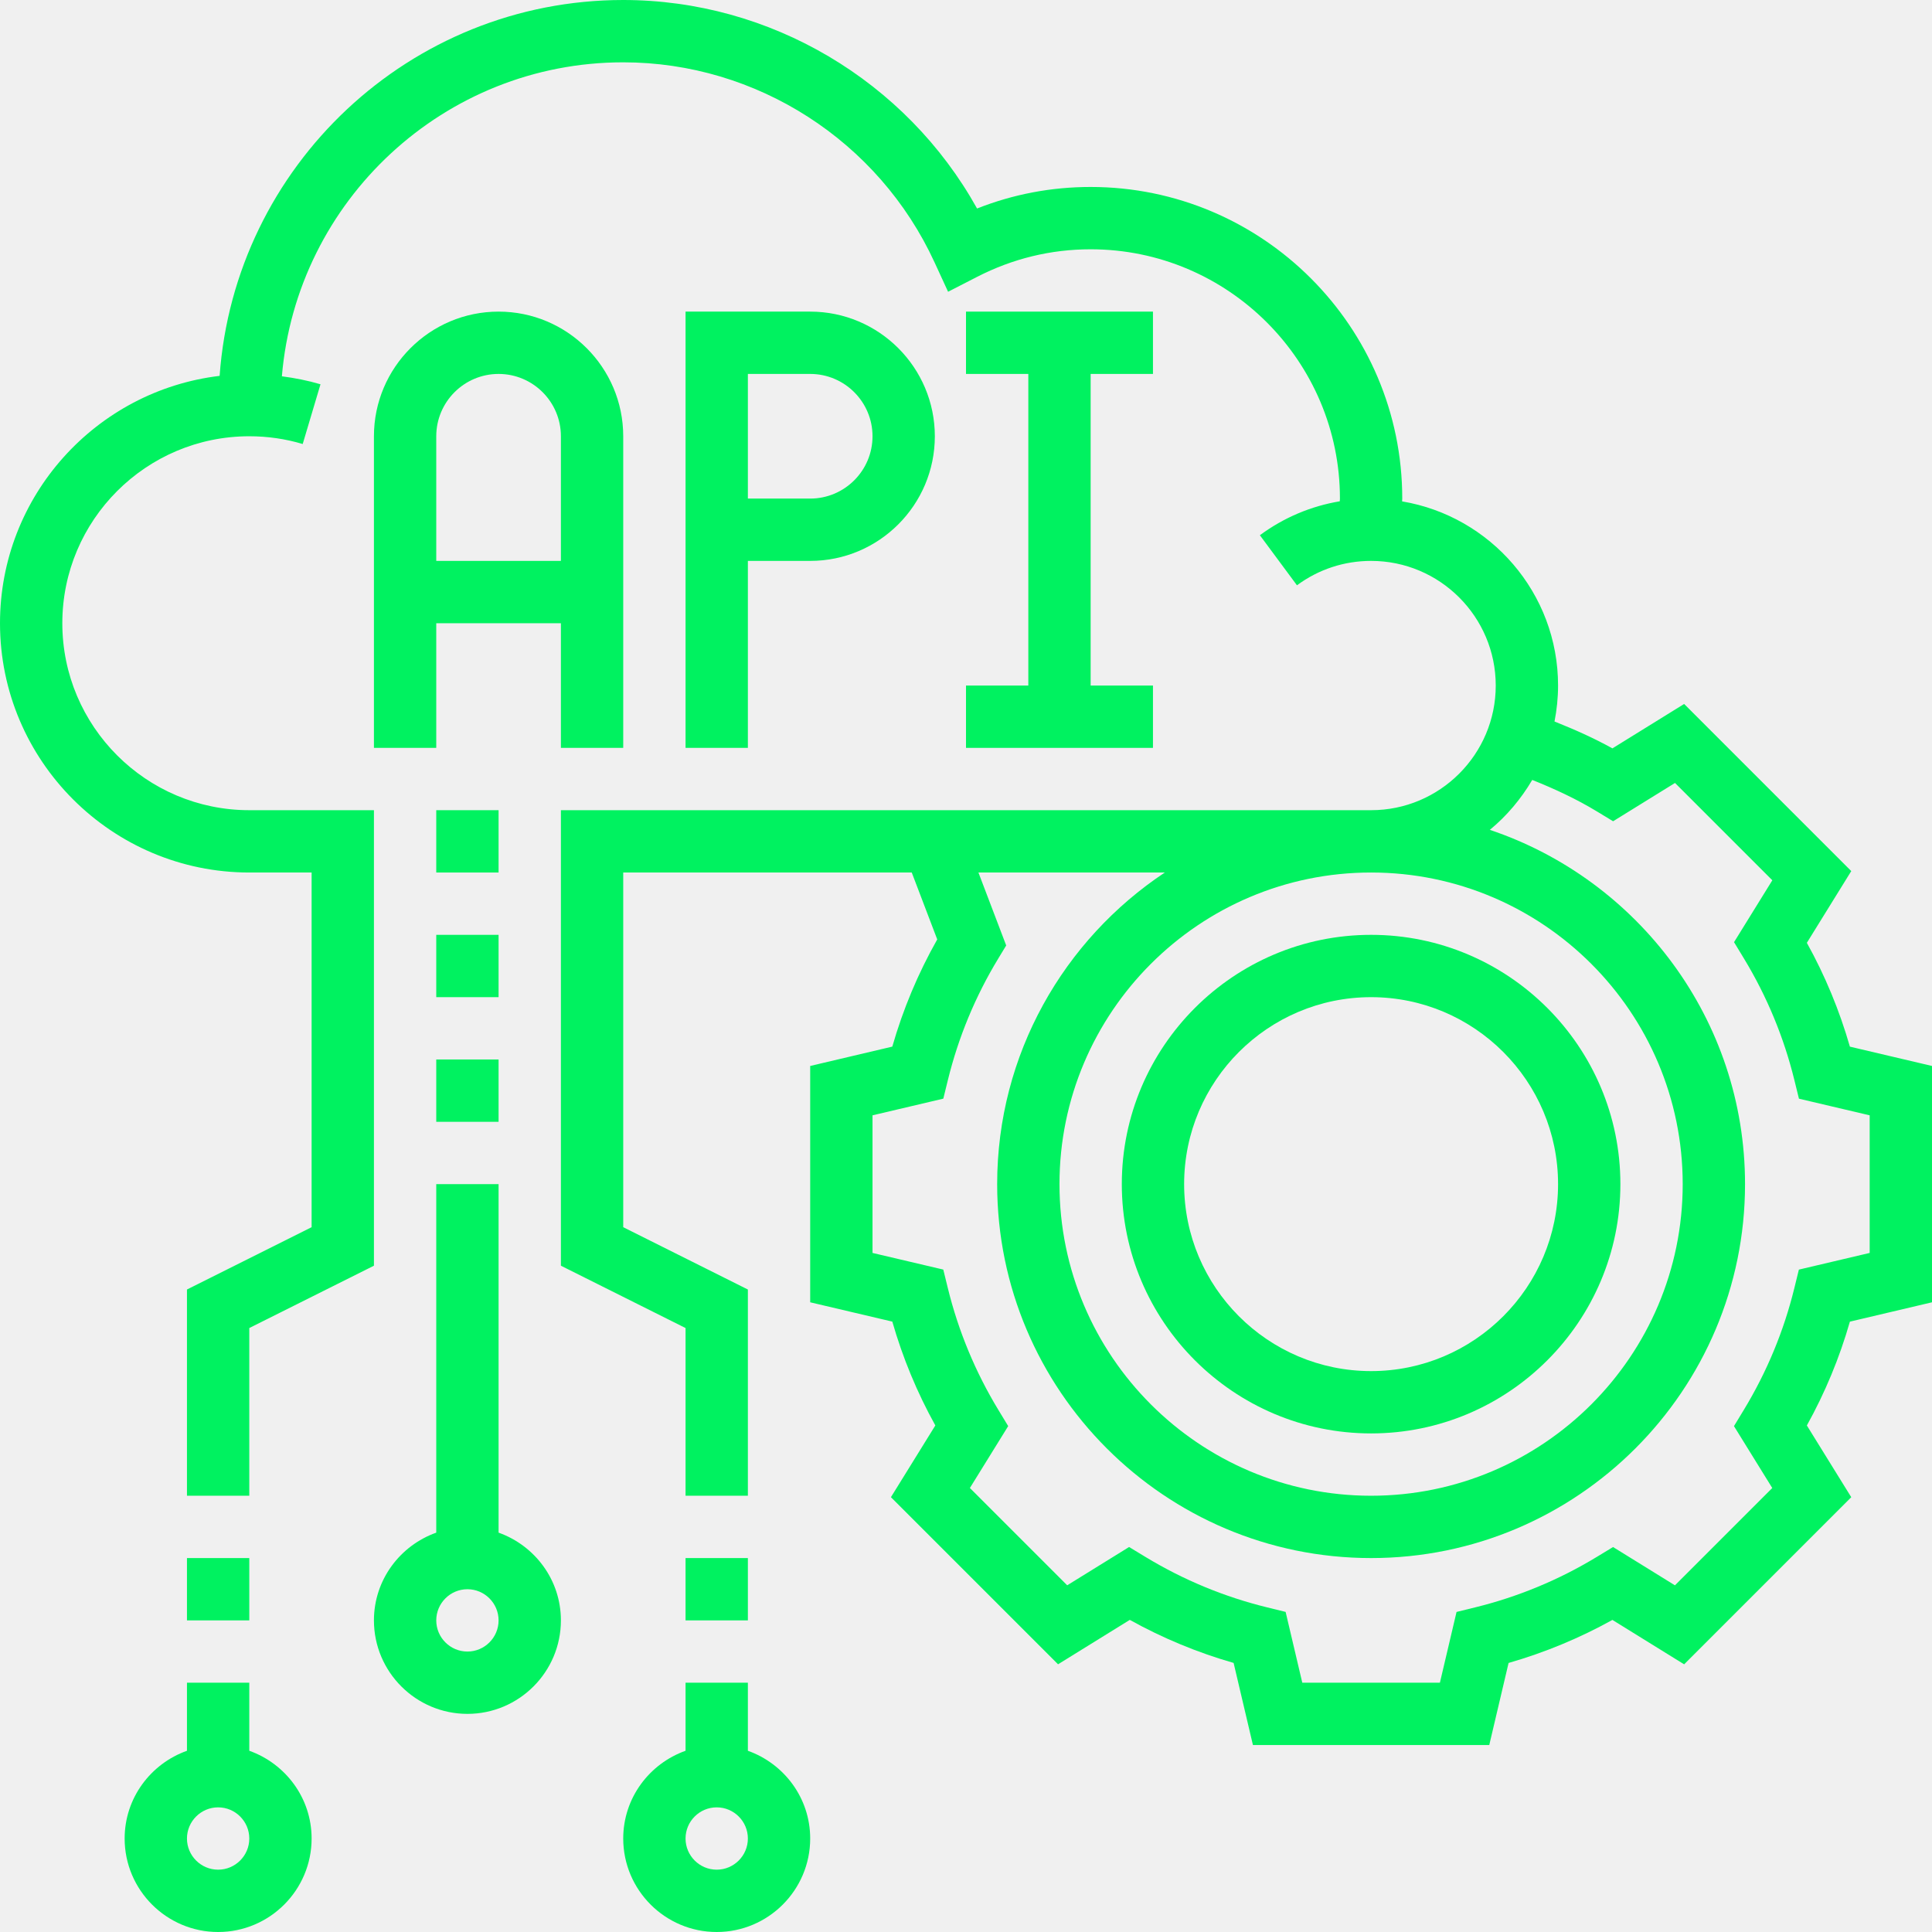
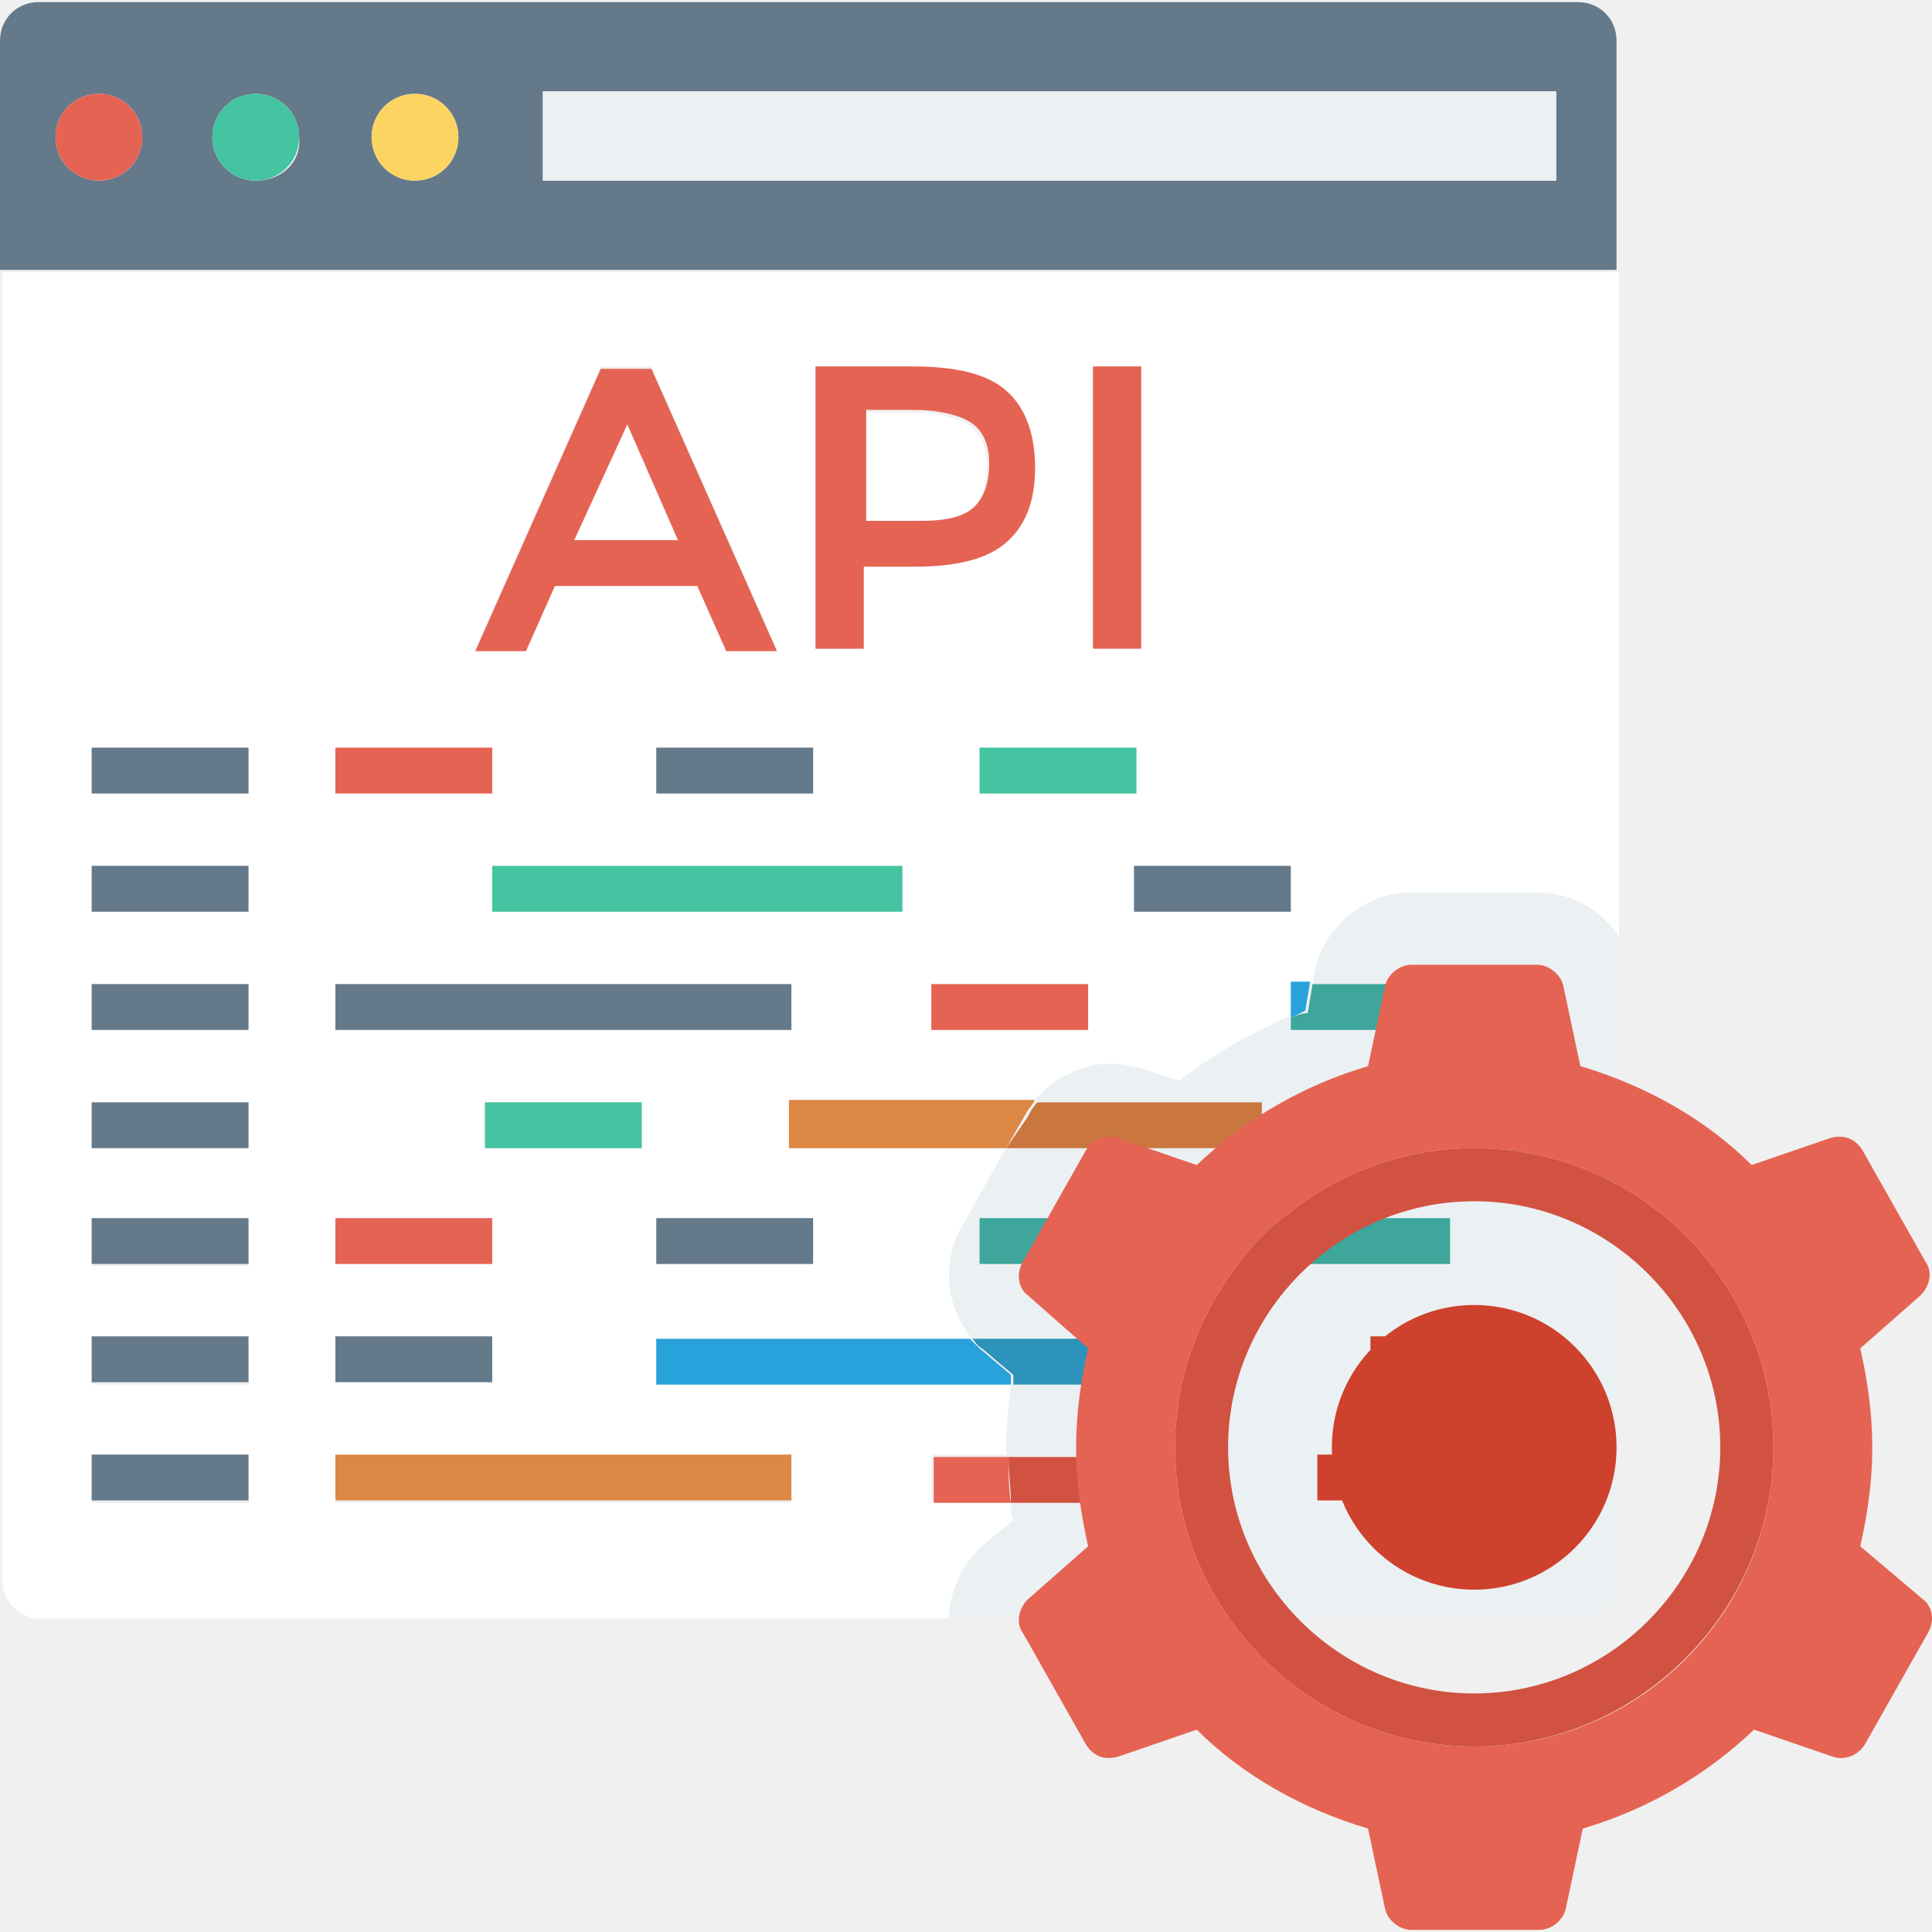
- <svg xmlns="http://www.w3.org/2000/svg" width="496" height="496" viewBox="0 0 496 496" fill="none">
-   <path d="M160 192V112C160 94.352 145.648 80 128 80C110.352 80 96 94.352 96 112V192H112V160H144V192H160ZM112 144V112C112 103.176 119.176 96 128 96C136.824 96 144 103.176 144 112V144H112Z" fill="#00F260" />
-   <path d="M208 144C225.648 144 240 129.648 240 112C240 94.352 225.648 80 208 80H176V192H192V144H208ZM192 96H208C216.824 96 224 103.176 224 112C224 120.824 216.824 128 208 128H192V96Z" fill="#00F260" />
-   <path d="M248 176V192H296V176H280V96H296V80H248V96H264V176H248Z" fill="#00F260" />
-   <path d="M496 334.336V273.664L474.92 268.704C472.256 259.424 468.56 250.496 463.872 242.048L475.272 223.632L432.368 180.728L413.952 192.128C409.168 189.472 404.168 187.256 399.088 185.232C399.672 182.24 400 179.16 400 176C400 152.248 382.648 132.528 359.96 128.72C359.96 128.472 360 128.24 360 128C360 83.888 324.112 48 280 48C269.92 48 260.144 49.856 250.84 53.528C232.608 20.768 197.768 0 160 0C105.184 0 60.248 42.656 56.384 96.496C24.672 100.28 0 127.296 0 160C0 195.288 28.712 224 64 224H80V315.056L48 331.056V384H64V340.944L96 324.944V208H64C37.528 208 16 186.472 16 160C16 133.528 37.528 112 64 112C68.68 112 73.296 112.664 77.712 113.992L82.28 98.656C79.04 97.696 75.728 97.048 72.368 96.608C76.152 51.536 113.976 16 160 16C194.2 16 225.56 36.144 239.904 67.312L243.4 74.904L250.832 71.088C259.984 66.384 269.8 64 280 64C315.288 64 344 92.712 344 128C344 128.232 343.968 128.464 343.96 128.696C336.568 129.936 329.584 132.872 323.448 137.408L332.968 150.264C338.512 146.168 345.088 144 352 144C369.648 144 384 158.352 384 176C384 193.648 369.648 208 352 208H144V324.944L176 340.944V384H192V331.056L160 315.056V224H234.072L240.616 241.176C235.696 249.872 231.832 259.096 229.08 268.696L208 273.664V334.336L229.08 339.296C231.744 348.576 235.44 357.504 240.128 365.952L228.728 384.368L271.632 427.272L290.048 415.872C298.496 420.56 307.424 424.264 316.704 426.92L321.664 448H382.336L387.296 426.928C396.576 424.264 405.504 420.568 413.952 415.88L432.368 427.28L475.272 384.376L463.872 365.96C468.56 357.512 472.264 348.584 474.92 339.304L496 334.336ZM461.824 325.944L460.656 330.704C457.96 341.712 453.6 352.216 447.704 361.936L445.16 366.128L454.992 382.016L430.008 407L414.12 397.168L409.928 399.712C400.216 405.608 389.704 409.96 378.696 412.664L373.936 413.832L369.664 432H334.336L330.056 413.824L325.296 412.656C314.288 409.96 303.784 405.6 294.064 399.704L289.872 397.16L273.984 406.992L249 382.008L258.832 366.12L256.288 361.928C250.4 352.224 246.04 341.712 243.336 330.696L242.168 325.936L224 321.664V286.336L242.176 282.056L243.344 277.296C246.048 266.28 250.4 255.768 256.296 246.064L258.32 242.728L251.192 224H299.048C273.136 241.208 256 270.632 256 304C256 356.936 299.064 400 352 400C404.936 400 448 356.936 448 304C448 261.728 420.504 225.824 382.488 213.048C386.832 209.464 390.496 205.112 393.368 200.232C399.08 202.512 404.672 205.104 409.936 208.296L414.128 210.84L430.024 201.008L455.008 225.992L445.176 241.88L447.72 246.072C453.608 255.776 457.968 266.288 460.672 277.304L461.84 282.064L480 286.336V321.664L461.824 325.944ZM352 224C396.112 224 432 259.888 432 304C432 348.112 396.112 384 352 384C307.888 384 272 348.112 272 304C272 259.888 307.888 224 352 224Z" fill="#00F260" />
-   <path d="M352 368C387.288 368 416 339.288 416 304C416 268.712 387.288 240 352 240C316.712 240 288 268.712 288 304C288 339.288 316.712 368 352 368ZM352 256C378.472 256 400 277.528 400 304C400 330.472 378.472 352 352 352C325.528 352 304 330.472 304 304C304 277.528 325.528 256 352 256Z" fill="#00F260" />
-   <path d="M48 400H64V416H48V400Z" fill="#00F260" />
-   <path d="M176 400H192V416H176V400Z" fill="#00F260" />
-   <path d="M64 449.472V432H48V449.472C38.712 452.784 32 461.584 32 472C32 485.232 42.768 496 56 496C69.232 496 80 485.232 80 472C80 461.584 73.288 452.784 64 449.472ZM56 480C51.592 480 48 476.408 48 472C48 467.592 51.592 464 56 464C60.408 464 64 467.592 64 472C64 476.408 60.408 480 56 480Z" fill="#00F260" />
-   <path d="M192 449.472V432H176V449.472C166.712 452.784 160 461.584 160 472C160 485.232 170.768 496 184 496C197.232 496 208 485.232 208 472C208 461.584 201.288 452.784 192 449.472ZM184 480C179.592 480 176 476.408 176 472C176 467.592 179.592 464 184 464C188.408 464 192 467.592 192 472C192 476.408 188.408 480 184 480Z" fill="#00F260" />
-   <path d="M128 393.472V304H112V393.472C102.712 396.784 96 405.584 96 416C96 429.232 106.768 440 120 440C133.232 440 144 429.232 144 416C144 405.584 137.288 396.784 128 393.472ZM120 424C115.592 424 112 420.408 112 416C112 411.592 115.592 408 120 408C124.408 408 128 411.592 128 416C128 420.408 124.408 424 120 424Z" fill="#00F260" />
-   <path d="M112 208H128V224H112V208Z" fill="#00F260" />
-   <path d="M112 240H128V256H112V240Z" fill="#00F260" />
-   <path d="M112 272H128V288H112V272Z" fill="#00F260" />
+ <svg xmlns="http://www.w3.org/2000/svg" version="1.1" id="Layer_1" x="0px" y="0px" viewBox="0 0 482.331 482.331" style="enable-background:new 0 0 482.331 482.331;" xml:space="preserve">
+   <g>
+     <path style="fill:#FFFFFF;" d="M252.988,379.405c0-1.205-0.602-3.012-0.602-4.819h-19.878v-11.445h18.673c0-0.602,0-1.205,0-1.807   c0-5.421,0.602-10.842,1.205-15.661H163.84v-11.445h78.908c-6.626-7.831-7.831-19.275-2.409-28.311l10.842-19.275h-54.212v-11.445   h61.44c4.819-5.421,11.445-9.035,18.673-9.035c2.409,0,5.421,0.602,7.831,1.205l9.638,3.012   c8.433-6.626,17.468-12.047,27.708-16.264v-8.433h5.421l0.602-3.012c2.409-11.445,12.649-19.275,24.094-19.275h31.925   c7.831,0,15.059,4.216,19.878,10.24V67.989H0.602v326.475c0,5.421,4.216,9.638,9.638,9.638h227.087   c0-6.626,3.012-13.252,8.433-18.071L252.988,379.405z M202.993,304.111v11.445H163.84v-11.445H202.993z M225.28,227.612h-102.4   v-11.445h102.4V227.612z M271.661,257.128h-39.153v-11.445h39.153V257.128z M244.555,198.097v-11.445h39.153v11.445H244.555z    M322.259,227.612h-39.153v-11.445h39.153V227.612z M272.866,91.481h12.047v70.475h-12.047V91.481z M203.595,91.481h24.094   c10.842,0,18.673,1.807,23.492,6.024c4.819,4.216,7.228,10.24,7.228,19.275c0,8.433-2.409,15.059-7.228,18.673   c-4.819,4.216-12.649,6.024-22.889,6.024h-12.649v20.48h-12.047L203.595,91.481L203.595,91.481z M202.993,198.097H163.84v-11.445   h39.153V198.097z M149.986,91.481h12.649l31.322,70.475h-12.649l-7.228-16.264h-35.539l-7.228,16.264h-12.649L149.986,91.481z    M83.727,186.652h39.153v11.445H83.727V186.652z M83.727,245.683h113.845v11.445H83.727V245.683z M160.226,275.198v11.445h-39.153   v-11.445H160.226z M83.727,304.111h39.153v11.445H83.727V304.111z M83.727,333.626h39.153v11.445H83.727V333.626z M62.042,375.189   H22.889v-11.445h39.153V375.189z M62.042,345.674H22.889v-11.445h39.153V345.674z M62.042,316.158H22.889v-11.445h39.153V316.158z    M62.042,286.643H22.889v-11.445h39.153V286.643z M62.042,257.128H22.889v-11.445h39.153V257.128z M62.042,227.612H22.889v-11.445   h39.153V227.612z M62.042,198.097H22.889v-11.445h39.153V198.097z M196.969,375.189H83.727v-11.445h113.845v11.445H196.969z" />
+     <polygon style="fill:#FFFFFF;" points="156.612,105.937 143.36,134.85 169.261,134.85  " />
+     <path style="fill:#FFFFFF;" d="M242.748,127.019c2.409-2.409,3.614-6.024,3.614-10.842s-1.807-8.433-4.819-10.24   c-3.012-1.807-7.831-3.012-14.456-3.012H215.04v28.311h13.854C236.122,130.634,240.339,129.429,242.748,127.019z" />
+   </g>
+   <path style="fill:#64798A;" d="M403.576,10.163c0-5.421-4.216-9.638-9.638-9.638H9.638C4.216,0.525,0,4.742,0,10.163v57.224h403.576  V10.163z M24.696,45.099c-6.024,0-10.842-4.819-10.842-10.842s4.819-10.842,10.842-10.842s10.842,4.819,10.842,10.842  C35.539,40.281,30.72,45.099,24.696,45.099z M63.849,45.099c-6.024,0-10.842-4.819-10.842-10.842s4.819-10.842,10.842-10.842  s10.842,4.819,10.842,10.842C75.294,40.281,70.475,45.099,63.849,45.099z M103.605,45.099c-6.024,0-10.842-4.819-10.842-10.842  s4.819-10.842,10.842-10.842s10.842,4.819,10.842,10.842C114.447,40.281,109.628,45.099,103.605,45.099z M387.915,45.099H135.529  V22.812h252.988v22.287H387.915z" />
+   <rect x="135.529" y="22.812" style="fill:#EBF0F3;" width="252.988" height="22.287" />
+   <circle style="fill:#FCD462;" cx="103.605" cy="34.257" r="10.842" />
+   <circle style="fill:#44C4A1;" cx="63.849" cy="34.257" r="10.842" />
+   <circle style="fill:#E56353;" cx="24.696" cy="34.257" r="10.842" />
+   <g>
+     <rect x="22.889" y="186.652" style="fill:#64798A;" width="39.153" height="11.445" />
+     <rect x="22.889" y="216.168" style="fill:#64798A;" width="39.153" height="11.445" />
+     <rect x="283.106" y="216.168" style="fill:#64798A;" width="39.153" height="11.445" />
+     <rect x="22.889" y="245.683" style="fill:#64798A;" width="39.153" height="11.445" />
+   </g>
+   <rect x="232.508" y="245.683" style="fill:#E56353;" width="39.153" height="11.445" />
+   <path style="fill:#27A2DB;" d="M322.259,254.116c1.205-0.602,2.409-1.205,3.614-1.807l1.205-7.228h-4.819V254.116z" />
+   <g>
+     <rect x="22.889" y="275.198" style="fill:#64798A;" width="39.153" height="11.445" />
+     <rect x="22.889" y="304.111" style="fill:#64798A;" width="39.153" height="11.445" />
+     <rect x="22.889" y="333.626" style="fill:#64798A;" width="39.153" height="11.445" />
+     <rect x="22.889" y="363.142" style="fill:#64798A;" width="39.153" height="11.445" />
+   </g>
+   <g>
+     <path style="fill:#E56353;" d="M232.508,375.189h19.878c-0.602-3.614-0.602-7.831-0.602-11.445h-18.673v11.445H232.508z" />
+     <rect x="83.727" y="186.652" style="fill:#E56353;" width="39.153" height="11.445" />
+   </g>
+   <rect x="163.84" y="186.652" style="fill:#64798A;" width="39.153" height="11.445" />
+   <g>
+     <rect x="244.555" y="186.652" style="fill:#44C4A1;" width="39.153" height="11.445" />
+     <rect x="122.88" y="216.168" style="fill:#44C4A1;" width="102.4" height="11.445" />
+   </g>
+   <rect x="83.727" y="245.683" style="fill:#64798A;" width="113.845" height="11.445" />
+   <rect x="121.073" y="275.198" style="fill:#44C4A1;" width="39.153" height="11.445" />
+   <path style="fill:#DC8744;" d="M196.969,286.643h54.212L256,278.21c0.602-1.205,1.807-2.409,2.409-3.614h-61.44V286.643z" />
+   <rect x="83.727" y="304.111" style="fill:#E56353;" width="39.153" height="11.445" />
+   <g>
+     <rect x="163.84" y="304.111" style="fill:#64798A;" width="39.153" height="11.445" />
+     <rect x="83.727" y="333.626" style="fill:#64798A;" width="39.153" height="11.445" />
+   </g>
+   <path style="fill:#27A2DB;" d="M163.84,345.674h88.546c0-0.602,0-1.807,0-2.409l-7.831-6.626c-0.602-0.602-1.807-1.807-2.409-2.409  H163.84V345.674z" />
+   <rect x="83.727" y="363.142" style="fill:#DC8744;" width="113.845" height="11.445" />
+   <g>
+     <path style="fill:#E56353;" d="M138.541,146.295h35.539l7.228,16.264h12.649l-31.322-70.475h-12.649l-31.322,70.475h12.649   L138.541,146.295z M156.612,105.937l12.649,28.913H143.36L156.612,105.937z" />
+     <path style="fill:#E56353;" d="M215.642,141.476h12.649c10.24,0,18.071-1.807,22.889-6.024s7.228-10.24,7.228-18.673   s-2.409-15.059-7.228-19.275c-4.819-4.216-12.649-6.024-23.492-6.024h-24.094v70.475h12.047L215.642,141.476L215.642,141.476z    M215.642,102.323h12.047c6.626,0,11.445,1.205,14.456,3.012c3.012,1.807,4.819,5.421,4.819,10.24s-1.205,8.433-3.614,10.842   c-2.409,2.409-6.626,3.614-13.252,3.614h-13.854v-27.708H215.642z" />
+     <rect x="272.866" y="91.481" style="fill:#E56353;" width="12.047" height="70.475" />
+   </g>
+   <path style="fill:#EBF0F3;" d="M403.576,394.464V233.034c-4.216-6.024-11.445-10.24-19.878-10.24h-31.322  c-11.445,0-21.685,8.433-24.094,19.275l-0.602,3.012h33.732v11.445h-39.153v-3.012c-9.638,4.216-19.275,9.638-27.708,16.264  l-9.638-3.012c-2.409-0.602-4.819-1.205-7.831-1.205c-7.228,0-13.854,3.614-18.673,9.035h56.019v12.047h-63.247l-10.842,19.275  c-5.421,9.035-4.216,20.48,2.409,28.311h51.2v11.445h-40.96c-0.602,5.421-1.205,10.24-1.205,15.661c0,0.602,0,1.205,0,1.807h19.878  v11.445h-19.275c0,1.807,0,3.012,0.602,4.819l-7.831,6.626c-5.421,4.819-7.831,11.445-8.433,18.071h156.612  C399.36,404.102,403.576,399.885,403.576,394.464z M244.555,316.158v-11.445h117.459v11.445H244.555z M368.038,375.189h-39.153  v-11.445h39.153V375.189z M381.289,345.674h-39.153v-11.445h39.153V345.674z" />
+   <path style="fill:#3EA69B;" d="M322.259,254.116v3.012h39.153v-11.445H327.68l-1.205,7.228  C325.271,252.911,323.464,253.514,322.259,254.116z" />
+   <path style="fill:#D15241;" d="M271.661,375.189v-11.445h-19.878c0,4.216,0.602,7.831,0.602,11.445H271.661z" />
+   <rect x="328.885" y="363.142" style="fill:#CE412D;" width="39.153" height="11.445" />
+   <path style="fill:#C9773F;" d="M251.181,286.643h63.849v-11.445h-56.019c-1.205,1.205-1.807,2.409-2.409,3.614L251.181,286.643z" />
+   <rect x="244.555" y="304.111" style="fill:#3EA69B;" width="117.459" height="11.445" />
+   <rect x="342.136" y="333.626" style="fill:#CE412D;" width="39.153" height="11.445" />
+   <path style="fill:#2D93BA;" d="M252.988,343.264c0,0.602,0,1.807,0,2.409h40.96v-11.445h-51.2c0.602,0.602,1.205,1.807,2.409,2.409  L252.988,343.264z" />
+   <path style="fill:#E56353;" d="M464.414,386.031c1.807-7.831,3.012-16.264,3.012-24.696s-1.205-16.866-3.012-24.696l15.059-13.252  c2.409-2.409,3.012-6.024,1.205-8.433l-15.661-27.708c-1.807-3.012-4.819-4.216-8.433-3.012l-19.275,6.626  c-11.445-11.445-26.504-19.878-42.767-24.696l-4.216-19.878c-0.602-3.012-3.614-5.421-6.626-5.421h-31.322  c-3.012,0-6.024,2.409-6.626,5.421l-4.216,19.878c-16.264,4.819-30.72,13.252-42.767,24.696l-19.275-6.626  c-3.012-1.205-6.626,0-8.433,3.012l-15.661,27.708c-1.807,3.012-1.205,6.626,1.205,8.433l15.059,13.252  c-1.807,7.831-3.012,16.264-3.012,24.696c0,8.433,1.205,16.866,3.012,24.696l-15.059,13.252c-2.409,2.409-3.012,6.024-1.205,8.433  l15.661,27.708c1.807,3.012,4.819,4.216,8.433,3.012l19.275-6.626c11.445,11.445,26.504,19.878,42.767,24.696l4.216,19.878  c0.602,3.012,3.614,5.421,6.626,5.421h31.925c3.012,0,6.024-2.409,6.626-5.421l4.216-19.878  c16.264-4.819,30.72-13.252,42.767-24.696l19.275,6.626c3.012,1.205,6.626,0,8.433-3.012l15.661-27.708  c1.807-3.012,1.205-6.626-1.205-8.433L464.414,386.031z M368.038,436.027c-40.96,0-74.692-33.732-74.692-74.692  s33.732-74.692,74.692-74.692c41.562,0,74.692,33.732,74.692,74.692S409.6,436.027,368.038,436.027z" />
+   <path style="fill:#D15241;" d="M368.038,286.643c-40.96,0-74.692,33.732-74.692,74.692s33.732,74.692,74.692,74.692  s74.692-33.732,74.692-74.692S409.6,286.643,368.038,286.643z M368.038,422.775c-33.732,0-61.44-27.708-61.44-61.44  s27.708-61.44,61.44-61.44s61.44,27.708,61.44,61.44C429.478,395.067,401.769,422.775,368.038,422.775z" />
+   <circle style="fill:#CE412D;" cx="368.038" cy="361.335" r="35.539" />
+   <g>
+ </g>
+   <g>
+ </g>
+   <g>
+ </g>
+   <g>
+ </g>
+   <g>
+ </g>
+   <g>
+ </g>
+   <g>
+ </g>
+   <g>
+ </g>
+   <g>
+ </g>
+   <g>
+ </g>
+   <g>
+ </g>
+   <g>
+ </g>
+   <g>
+ </g>
+   <g>
+ </g>
+   <g>
+ </g>
</svg>
